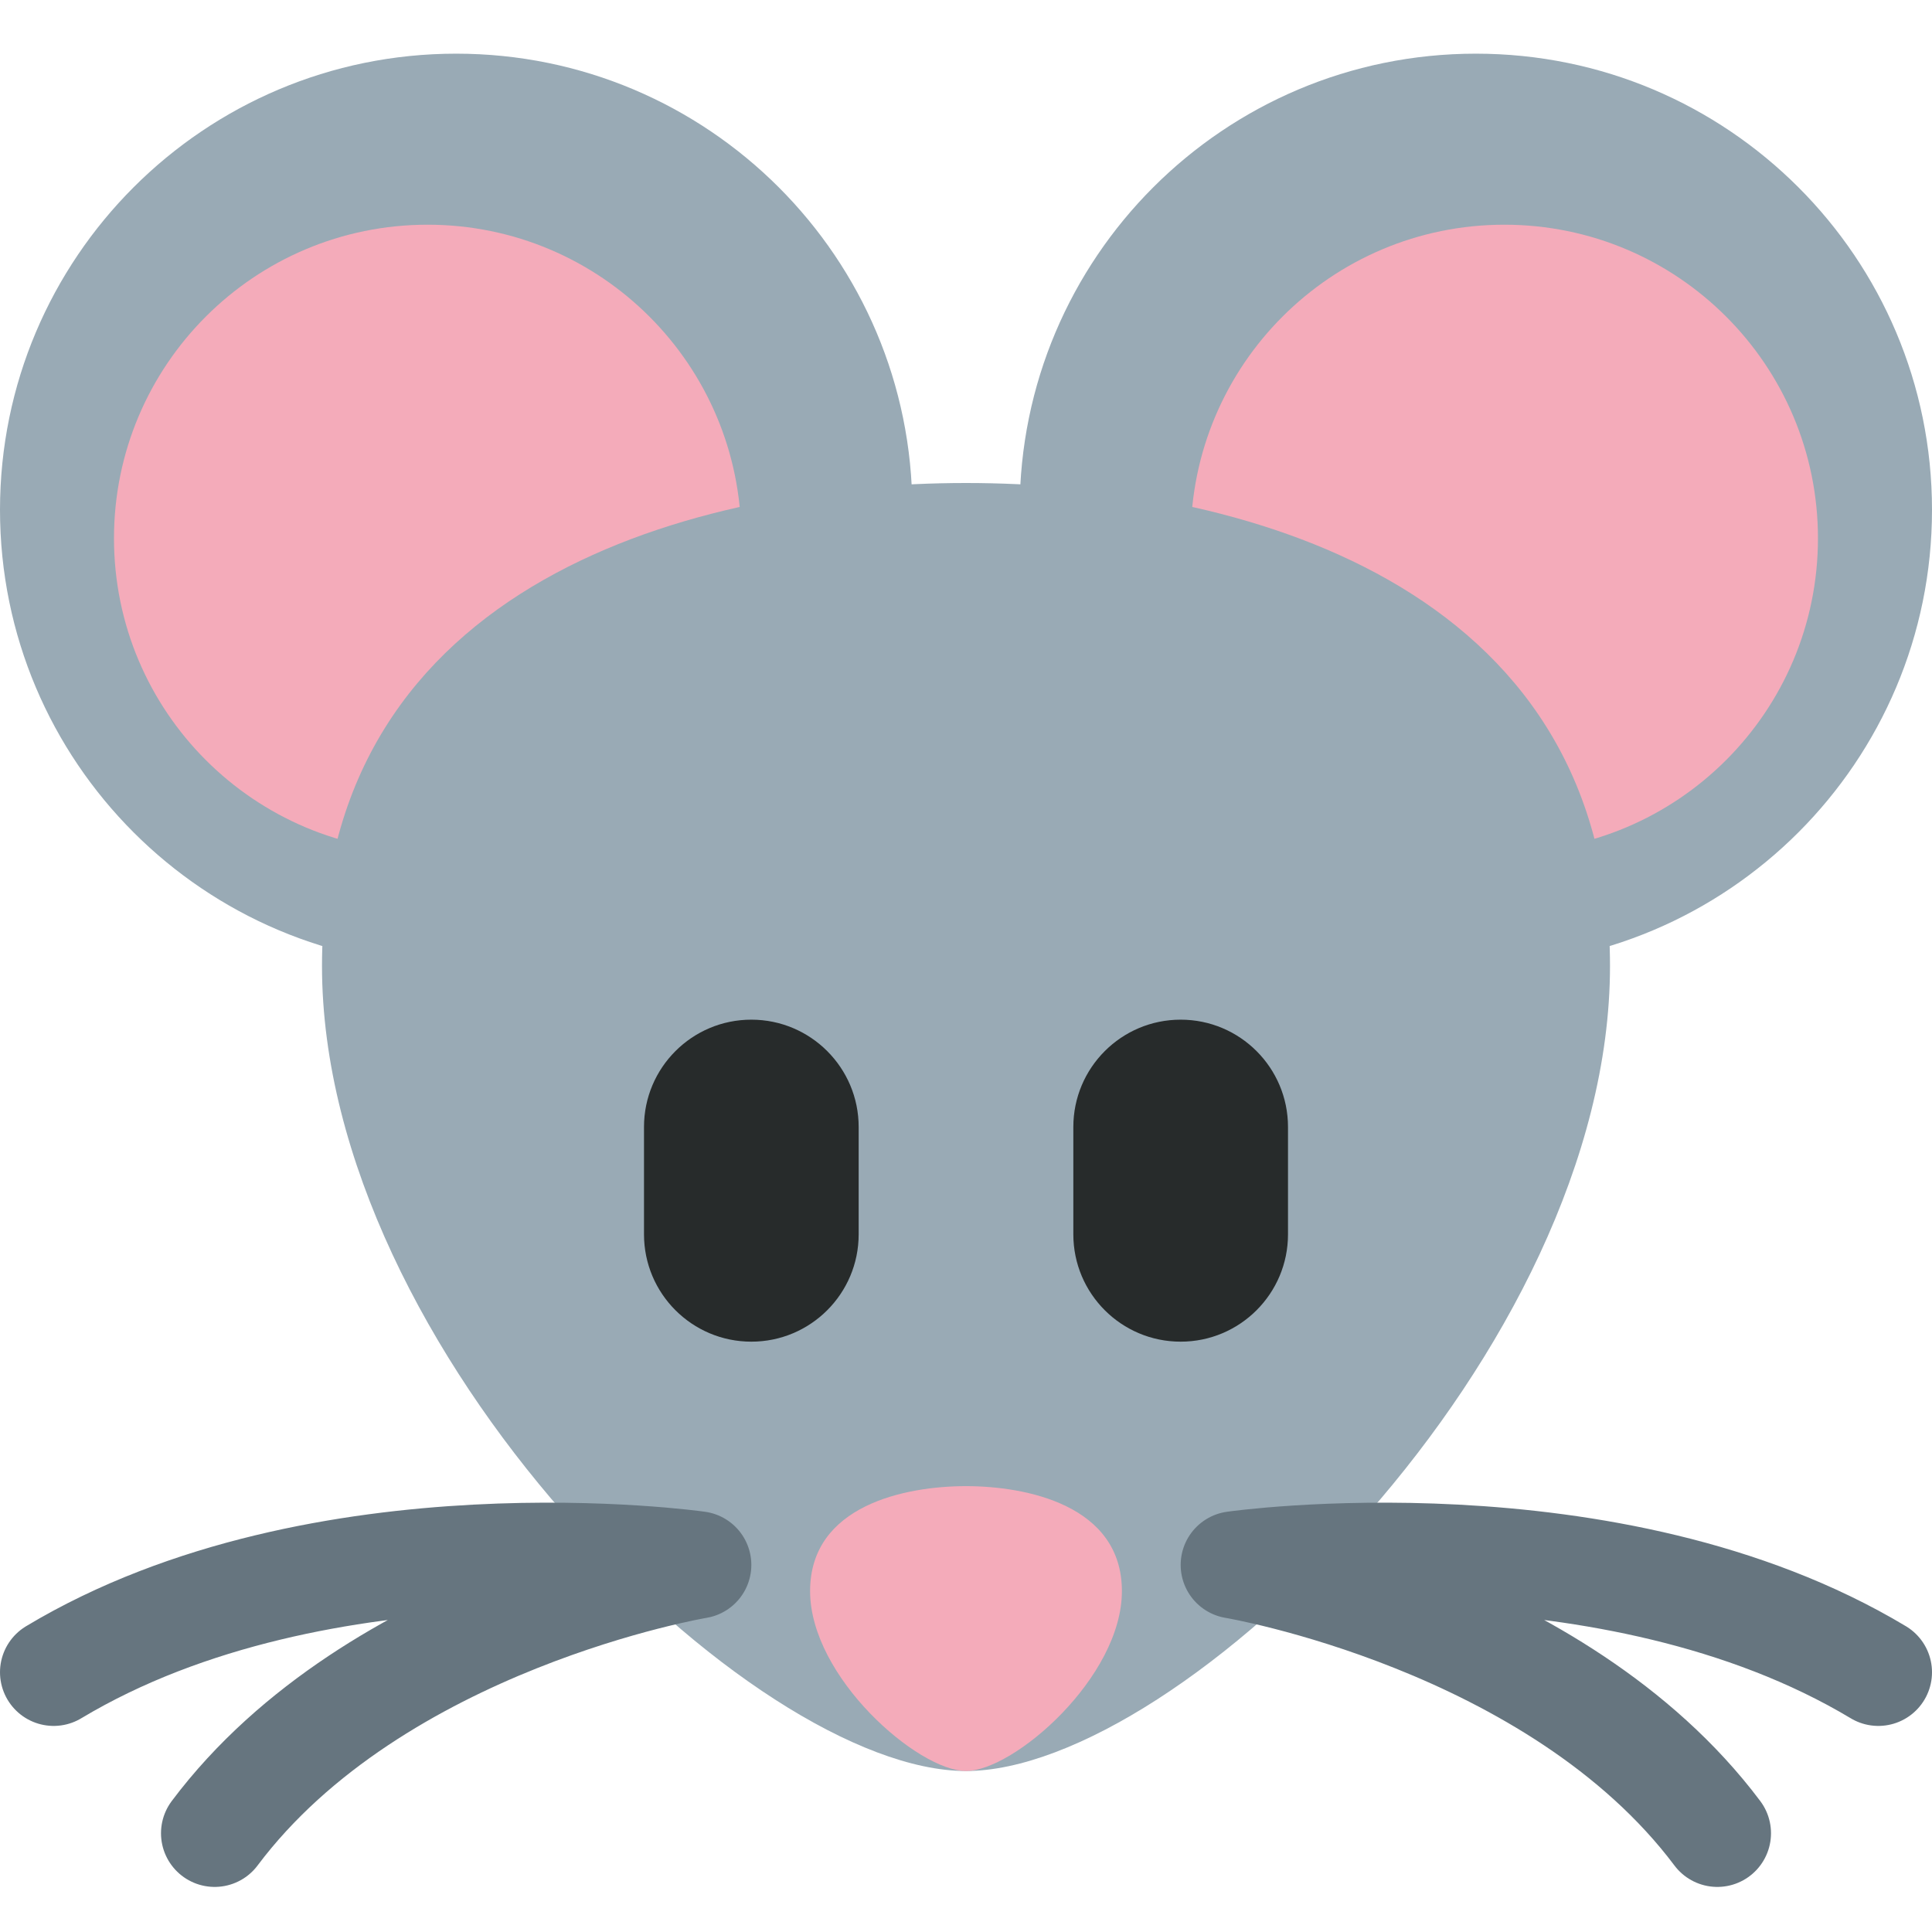
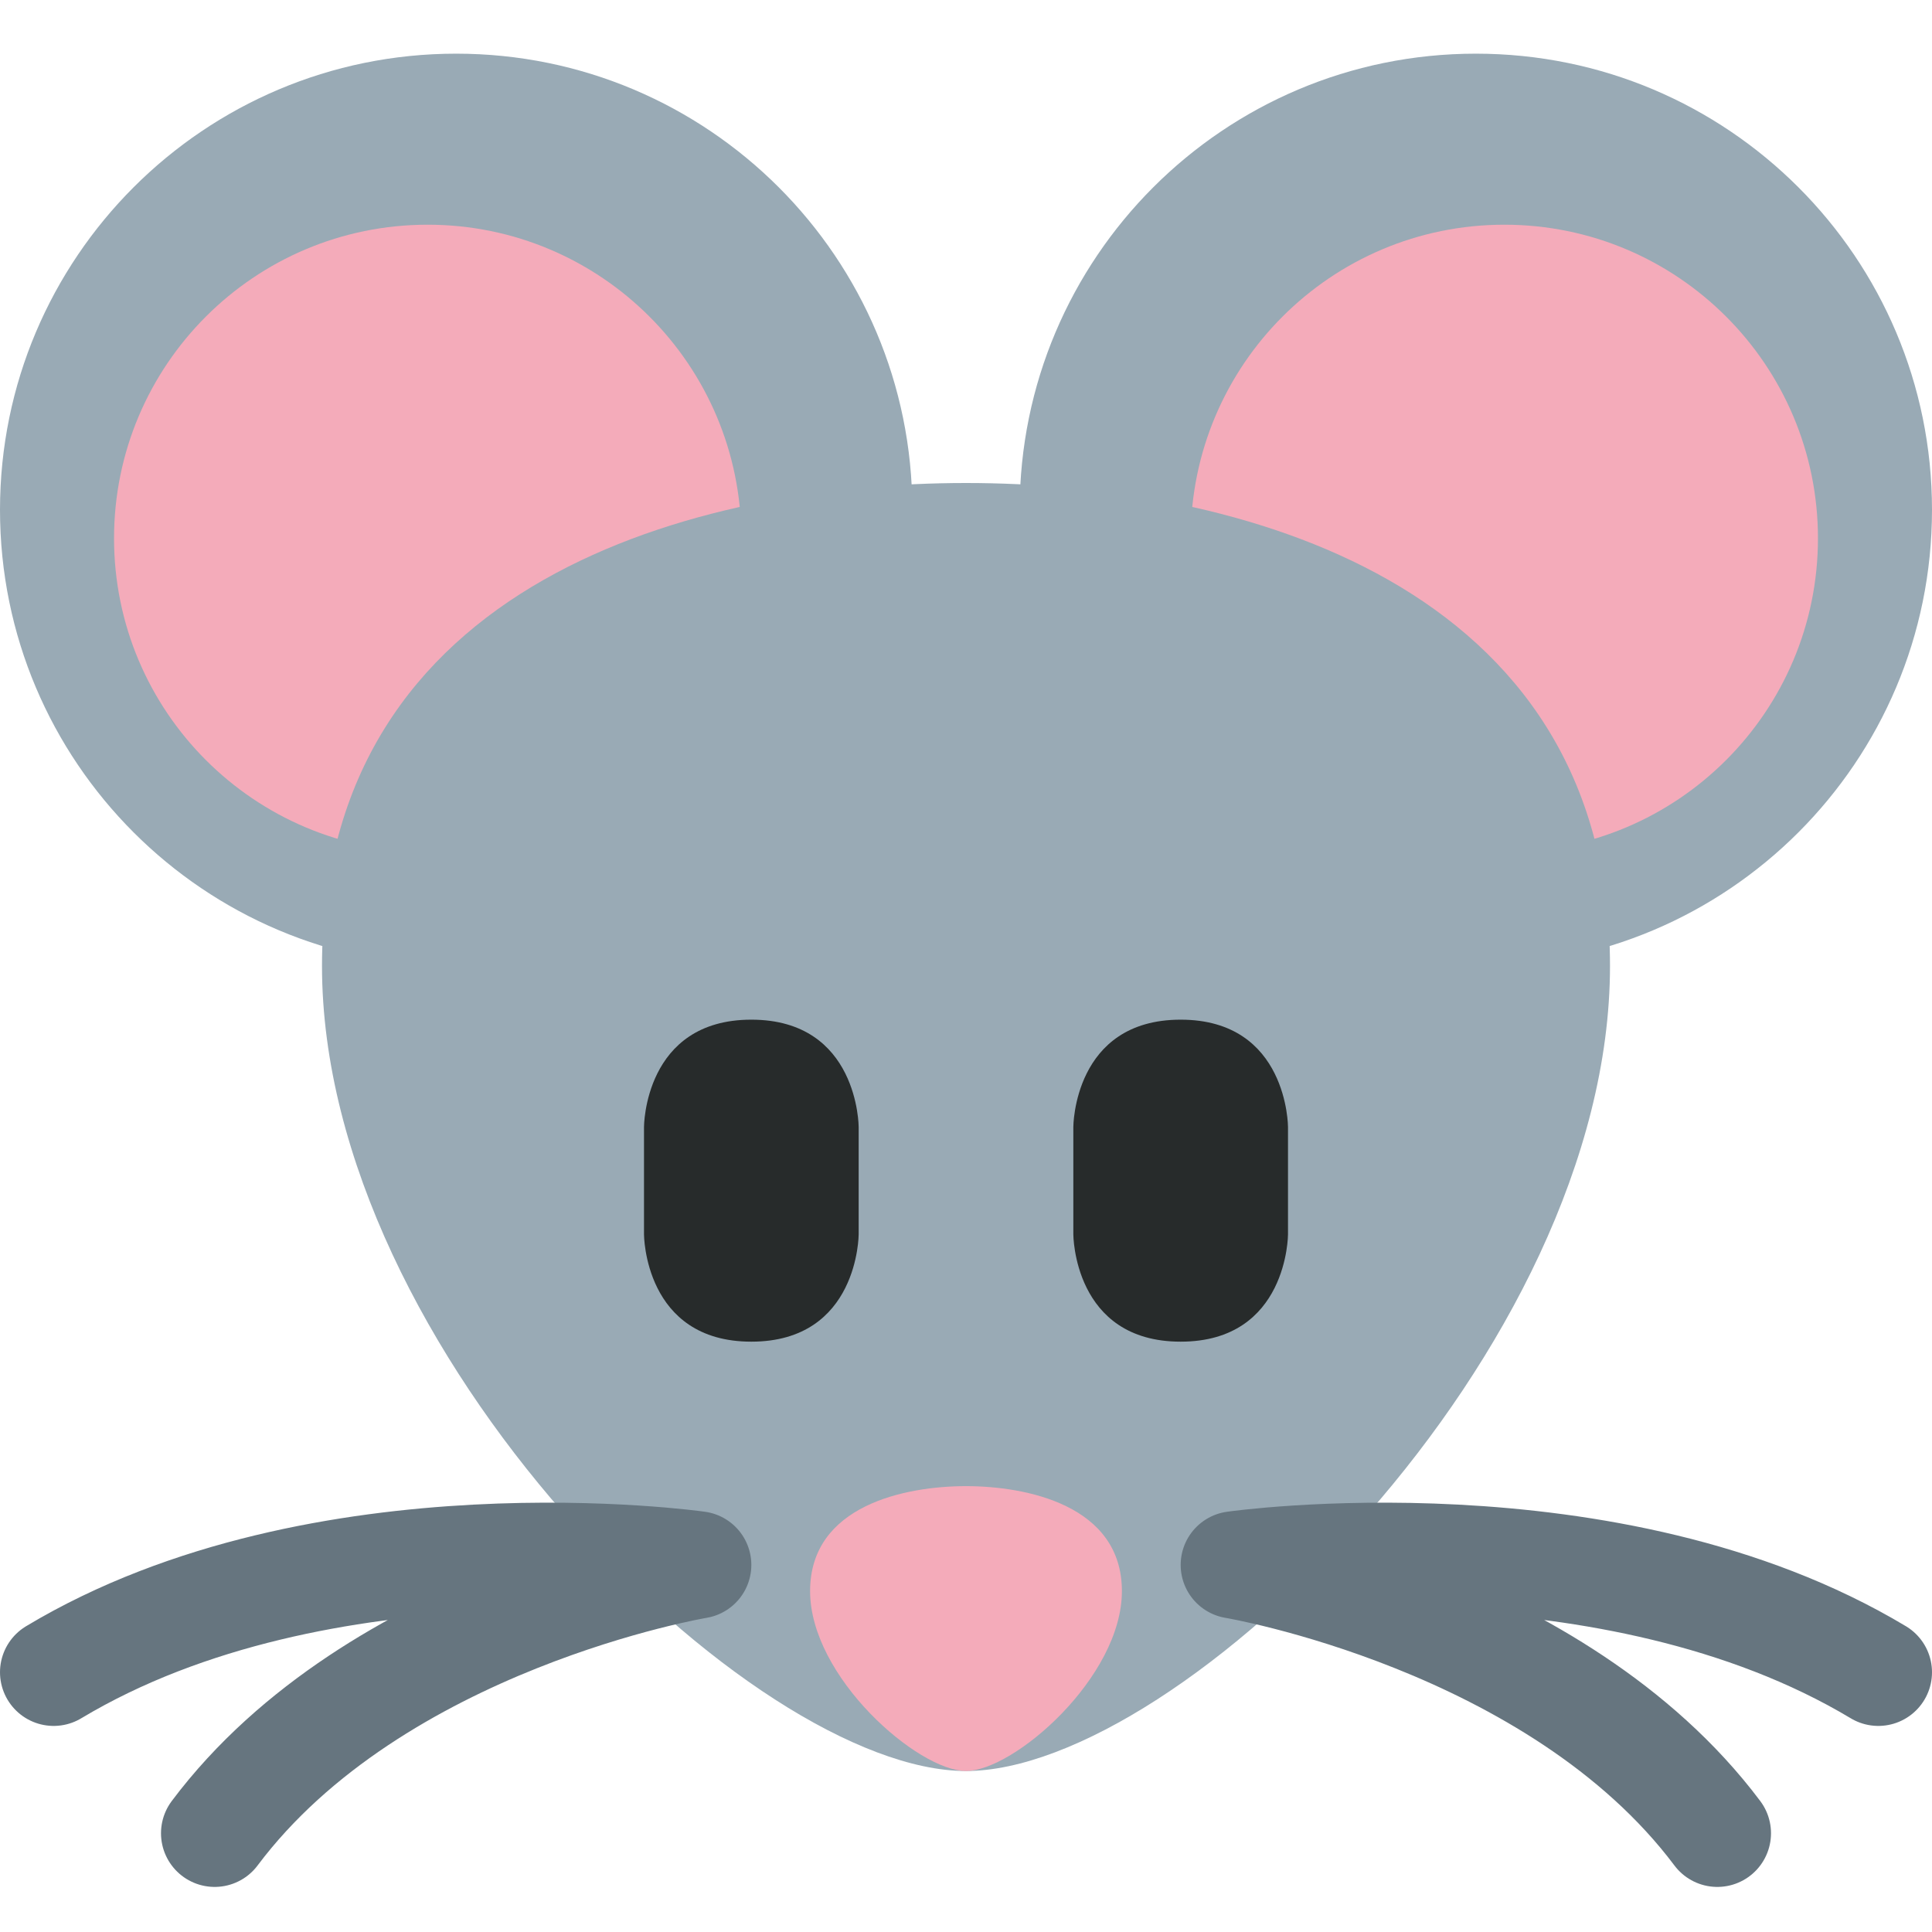
<svg xmlns="http://www.w3.org/2000/svg" viewBox="0 0 36 36">
-   <circle fill="#99AAB5" cx="8.5" cy="9.5" r="8.5" />
-   <circle fill="#99AAB5" cx="27.5" cy="9.5" r="8.5" />
-   <circle cx="7.968" cy="10.031" r="5.844" fill="#F4ABBA" />
+   <circle cx="8.5" cy="9.5" r="8.5" fill="#99AAB5" />
+   <circle cx="27.5" cy="9.5" r="8.5" fill="#99AAB5" />
+   <circle cx="7.969" cy="10.031" r="5.844" fill="#F4ABBA" />
  <circle cx="28.031" cy="10.031" r="5.844" fill="#F4ABBA" />
-   <path d="M 30,18 c 0,7.18 -8,15 -12,15 s -12,-7.82 -12,-15 s 7,-9 12,-9 s 12,1.82 12,9 Z" fill="#99AAB5" />
-   <rect x="12" y="19" width="4" height="6" rx="2" fill="#272B2B" />
-   <rect x="20" y="19" width="4" height="6" rx="2" fill="#272B2B" />
-   <path d="M 20.905,29.648 c 0,1.604 -2.011,3.352 -2.905,3.352 s -2.905,-1.748 -2.905,-3.352 c 0,-1.605 1.788,-1.956 2.905,-1.956 s 2.905,0.351 2.905,1.956 Z" fill="#F4ABBA" />
+   <path d="M 30 18 c 0,7.18 -8,15 -12,15 s -12,-7.82 -12,-15 s 7,-9 12,-9 s 12,1.82 12,9 Z" fill="#99AAB5" />
+   <path d="M 12 21 s 0,-2 2,-2 s 2,2 2,2 v2 s 0,2 -2,2 s -2,-2 -2,-2 v-2 Z" fill="#272B2B" />
+   <path d="M 20 21 s 0,-2 2,-2 s 2,2 2,2 v2 s 0,2 -2,2 s -2,-2 -2,-2 v-2 Z" fill="#272B2B" />
+   <path d="M 0,33 c -0.893,0 -2.905,-1.747 -2.905,-3.352 s 1.788,-1.956 2.905,-1.956 s 2.905,0.351 2.905,1.956 s -2.012,3.352 -2.905,3.352 Z" fill="#F4ABBA" transform="translate(18 0)" />
  <path d="m -12,2 c 5,-3 12,-2 12,-2 s -6,1 -9,5" stroke-width="2" stroke-linecap="round" stroke-linejoin="round" fill="none" transform="translate(13, 29.16)" stroke="#66757F" />
-   <path d="m -12,2 c 5,-3 12,-2 12,-2 s -6,1 -9,5" stroke-width="2" stroke-linecap="round" stroke-linejoin="round" fill="none" transform="translate(23, 29.16) scale(-1 1)" stroke="#66757F" />
+   <path d="m -12,2 c 5,-3 12,-2 12,-2 s -6,1 -9,5" stroke-width="2" stroke-linecap="round" stroke-linejoin="round" fill="none" transform="matrix(-1 0 0 1 23, 29.16)" stroke="#66757F" />
</svg>
